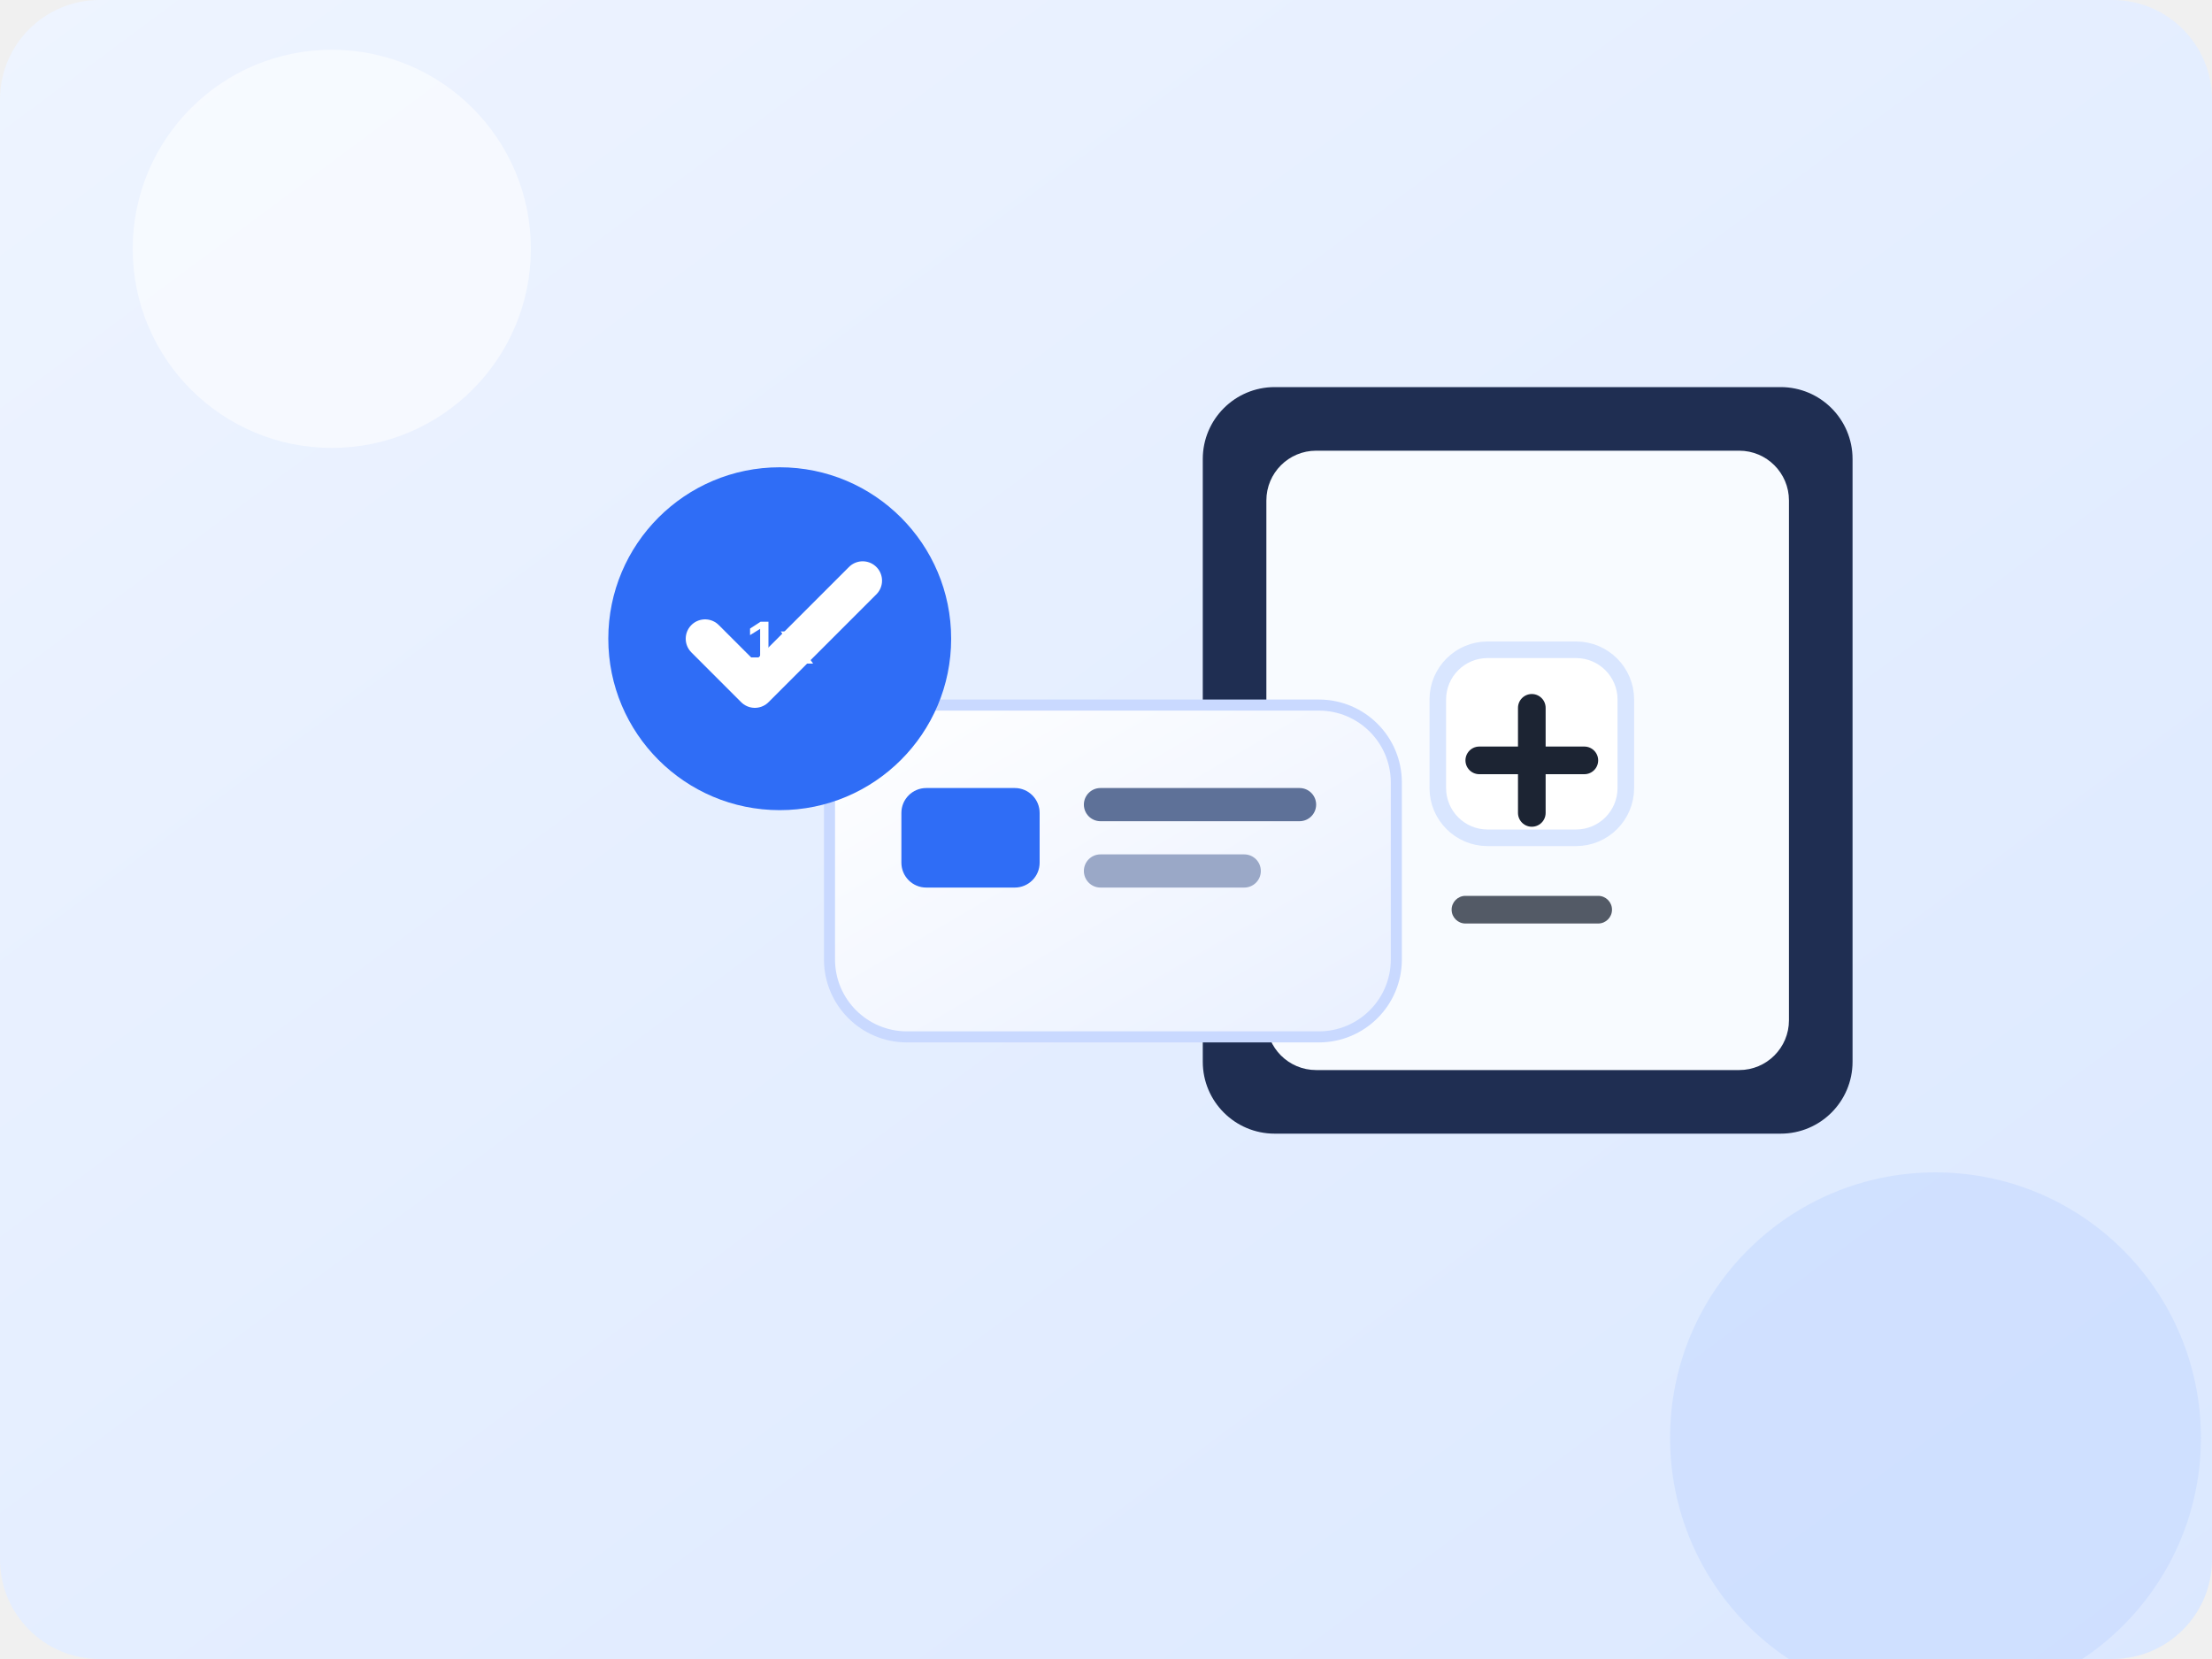
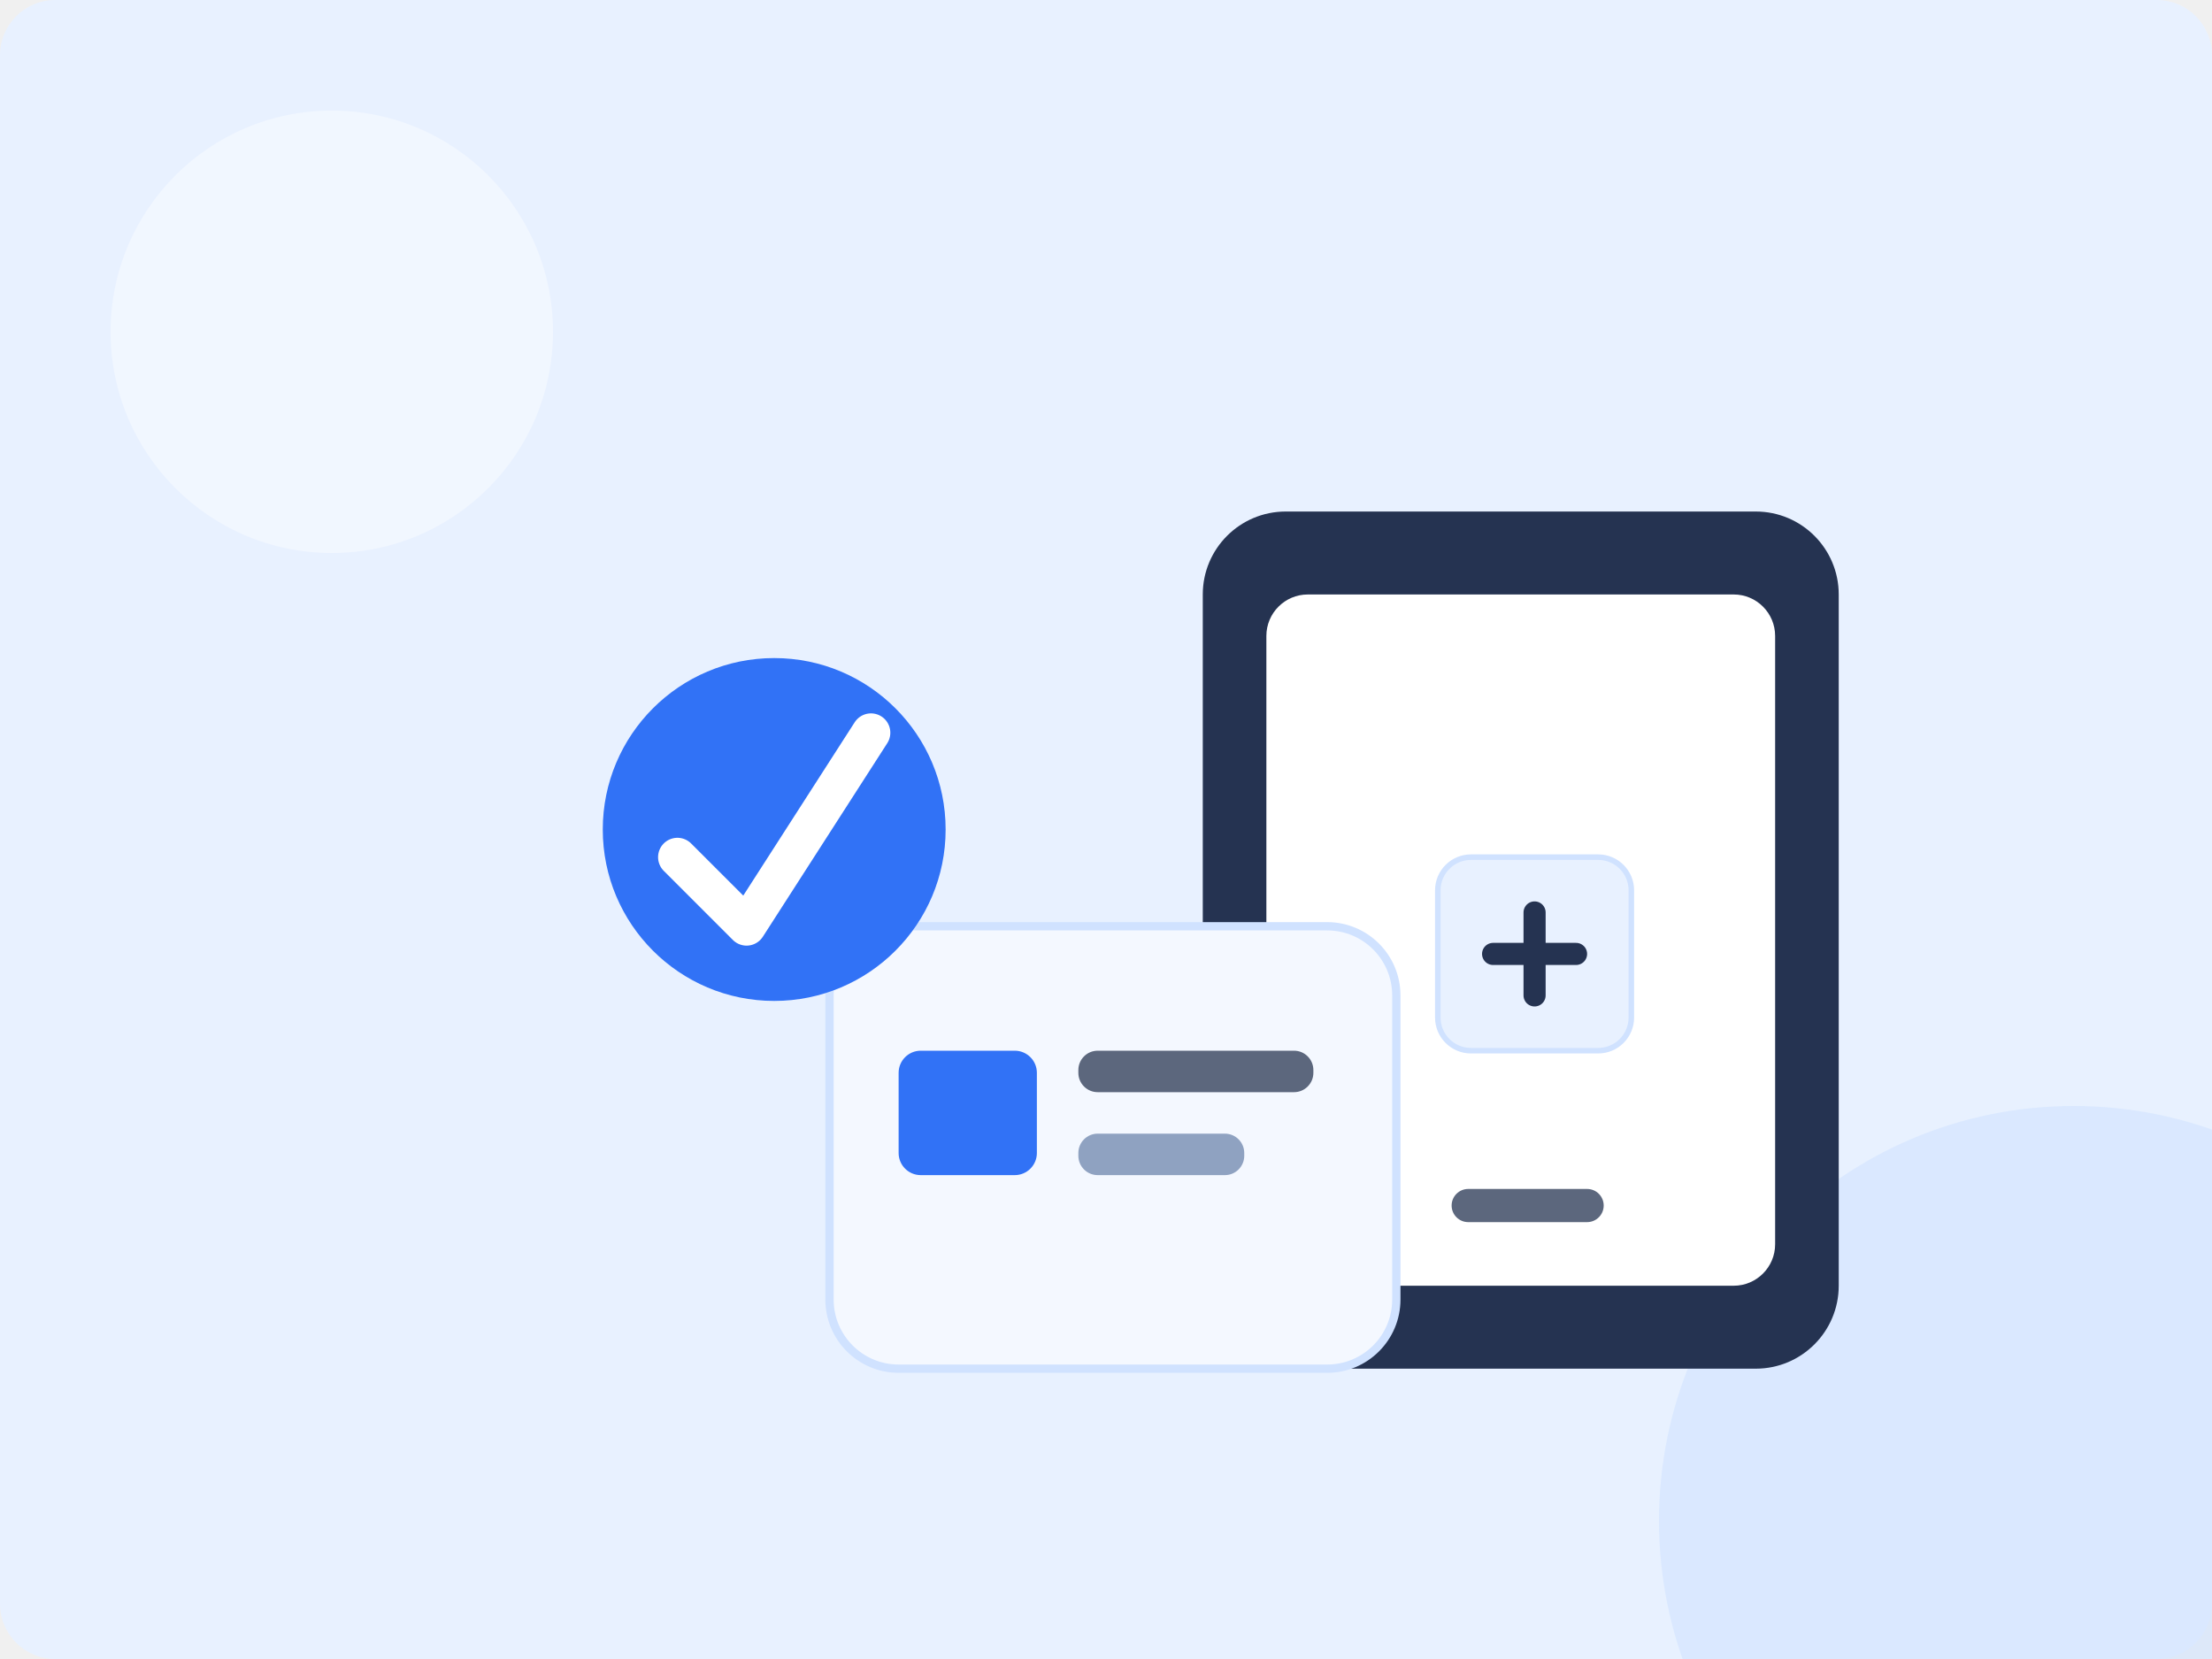
- <svg xmlns="http://www.w3.org/2000/svg" viewBox="0 0 800 600" role="img" aria-labelledby="title desc">
-   <defs>
-     <linearGradient id="bg" x1="0" y1="0" x2="1" y2="1">
-       <stop offset="0%" stop-color="#eef4ff" />
-       <stop offset="100%" stop-color="#dbe8ff" />
-     </linearGradient>
-     <linearGradient id="card" x1="0" y1="0" x2="1" y2="1">
-       <stop offset="0%" stop-color="#ffffff" />
-       <stop offset="100%" stop-color="#e9f0ff" />
-     </linearGradient>
-   </defs>
-   <rect width="800" height="600" rx="36" fill="url(#bg)" />
-   <circle cx="120" cy="90" r="72" fill="#ffffff" opacity=".55" />
-   <circle cx="700" cy="520" r="96" fill="#bfd5ff" opacity=".45" />
-   <rect x="435" y="140" width="235" height="270" rx="26" fill="#1f2e52" />
-   <rect x="458" y="163" width="189" height="224" rx="18" fill="#f8fbff" />
-   <rect x="520" y="235" width="68" height="68" rx="18" fill="#ffffff" stroke="#d9e6ff" stroke-width="6" />
-   <path d="M535 275h38" stroke="#1c2433" stroke-width="10" stroke-linecap="round" />
-   <path d="M554 256v38" stroke="#1c2433" stroke-width="10" stroke-linecap="round" />
-   <rect x="525" y="324" width="58" height="10" rx="5" fill="#1c2433" opacity=".75" />
-   <rect x="300" y="255" width="205" height="120" rx="28" fill="url(#card)" stroke="#c9d9ff" stroke-width="4" />
-   <rect x="326" y="285" width="50" height="36" rx="9" fill="#2f6df6" />
-   <rect x="392" y="285" width="84" height="12" rx="6" fill="#5e7198" />
-   <rect x="392" y="309" width="64" height="12" rx="6" fill="#9aa8c7" />
-   <circle cx="282" cy="231" r="62" fill="#2f6df6" />
-   <path d="M255 231l18 18 39-39" fill="none" stroke="#fff" stroke-width="14" stroke-linecap="round" stroke-linejoin="round" />
-   <text x="282" y="240" text-anchor="middle" font-size="22" font-family="Arial, sans-serif" fill="#fff" font-weight="700">1x</text>
+ <svg xmlns="http://www.w3.org/2000/svg" width="800" height="600" viewBox="0 0 800 600" fill="none">
+   <rect width="800" height="600" rx="20" fill="#E8F1FF" />
+   <circle cx="120" cy="120" r="80" fill="white" fill-opacity="0.4" />
+   <circle cx="750" cy="550" r="150" fill="#D0E2FF" fill-opacity="0.6" />
+   <rect x="435" y="185" width="230" height="310" rx="30" fill="#253351" />
+   <rect x="458" y="215" width="184" height="250" rx="15" fill="white" />
+   <rect x="520" y="310" rx="12" width="70" height="70" fill="#E8F1FF" stroke="#D0E2FF" stroke-width="2" />
+   <path d="M540 345H570M555 330V360" stroke="#253351" stroke-width="8" stroke-linecap="round" />
+   <rect x="525" y="430" width="55" height="12" rx="6" fill="#5C677D" />
+   <rect x="300" y="335" width="205" height="160" rx="25" fill="#F4F8FF" stroke="#D0E2FF" stroke-width="3" />
+   <rect x="325" y="380" width="50" height="45" rx="8" fill="#3172F6" />
+   <rect x="390" y="380" width="85" height="15" rx="7" fill="#5C677D" />
+   <rect x="390" y="410" width="60" height="15" rx="7" fill="#8FA2C1" />
+   <circle cx="280" cy="300" r="62" fill="#3172F6" />
+   <path d="M245 310L270 335L315 265" stroke="white" stroke-width="14" stroke-linecap="round" stroke-linejoin="round" />
</svg>
